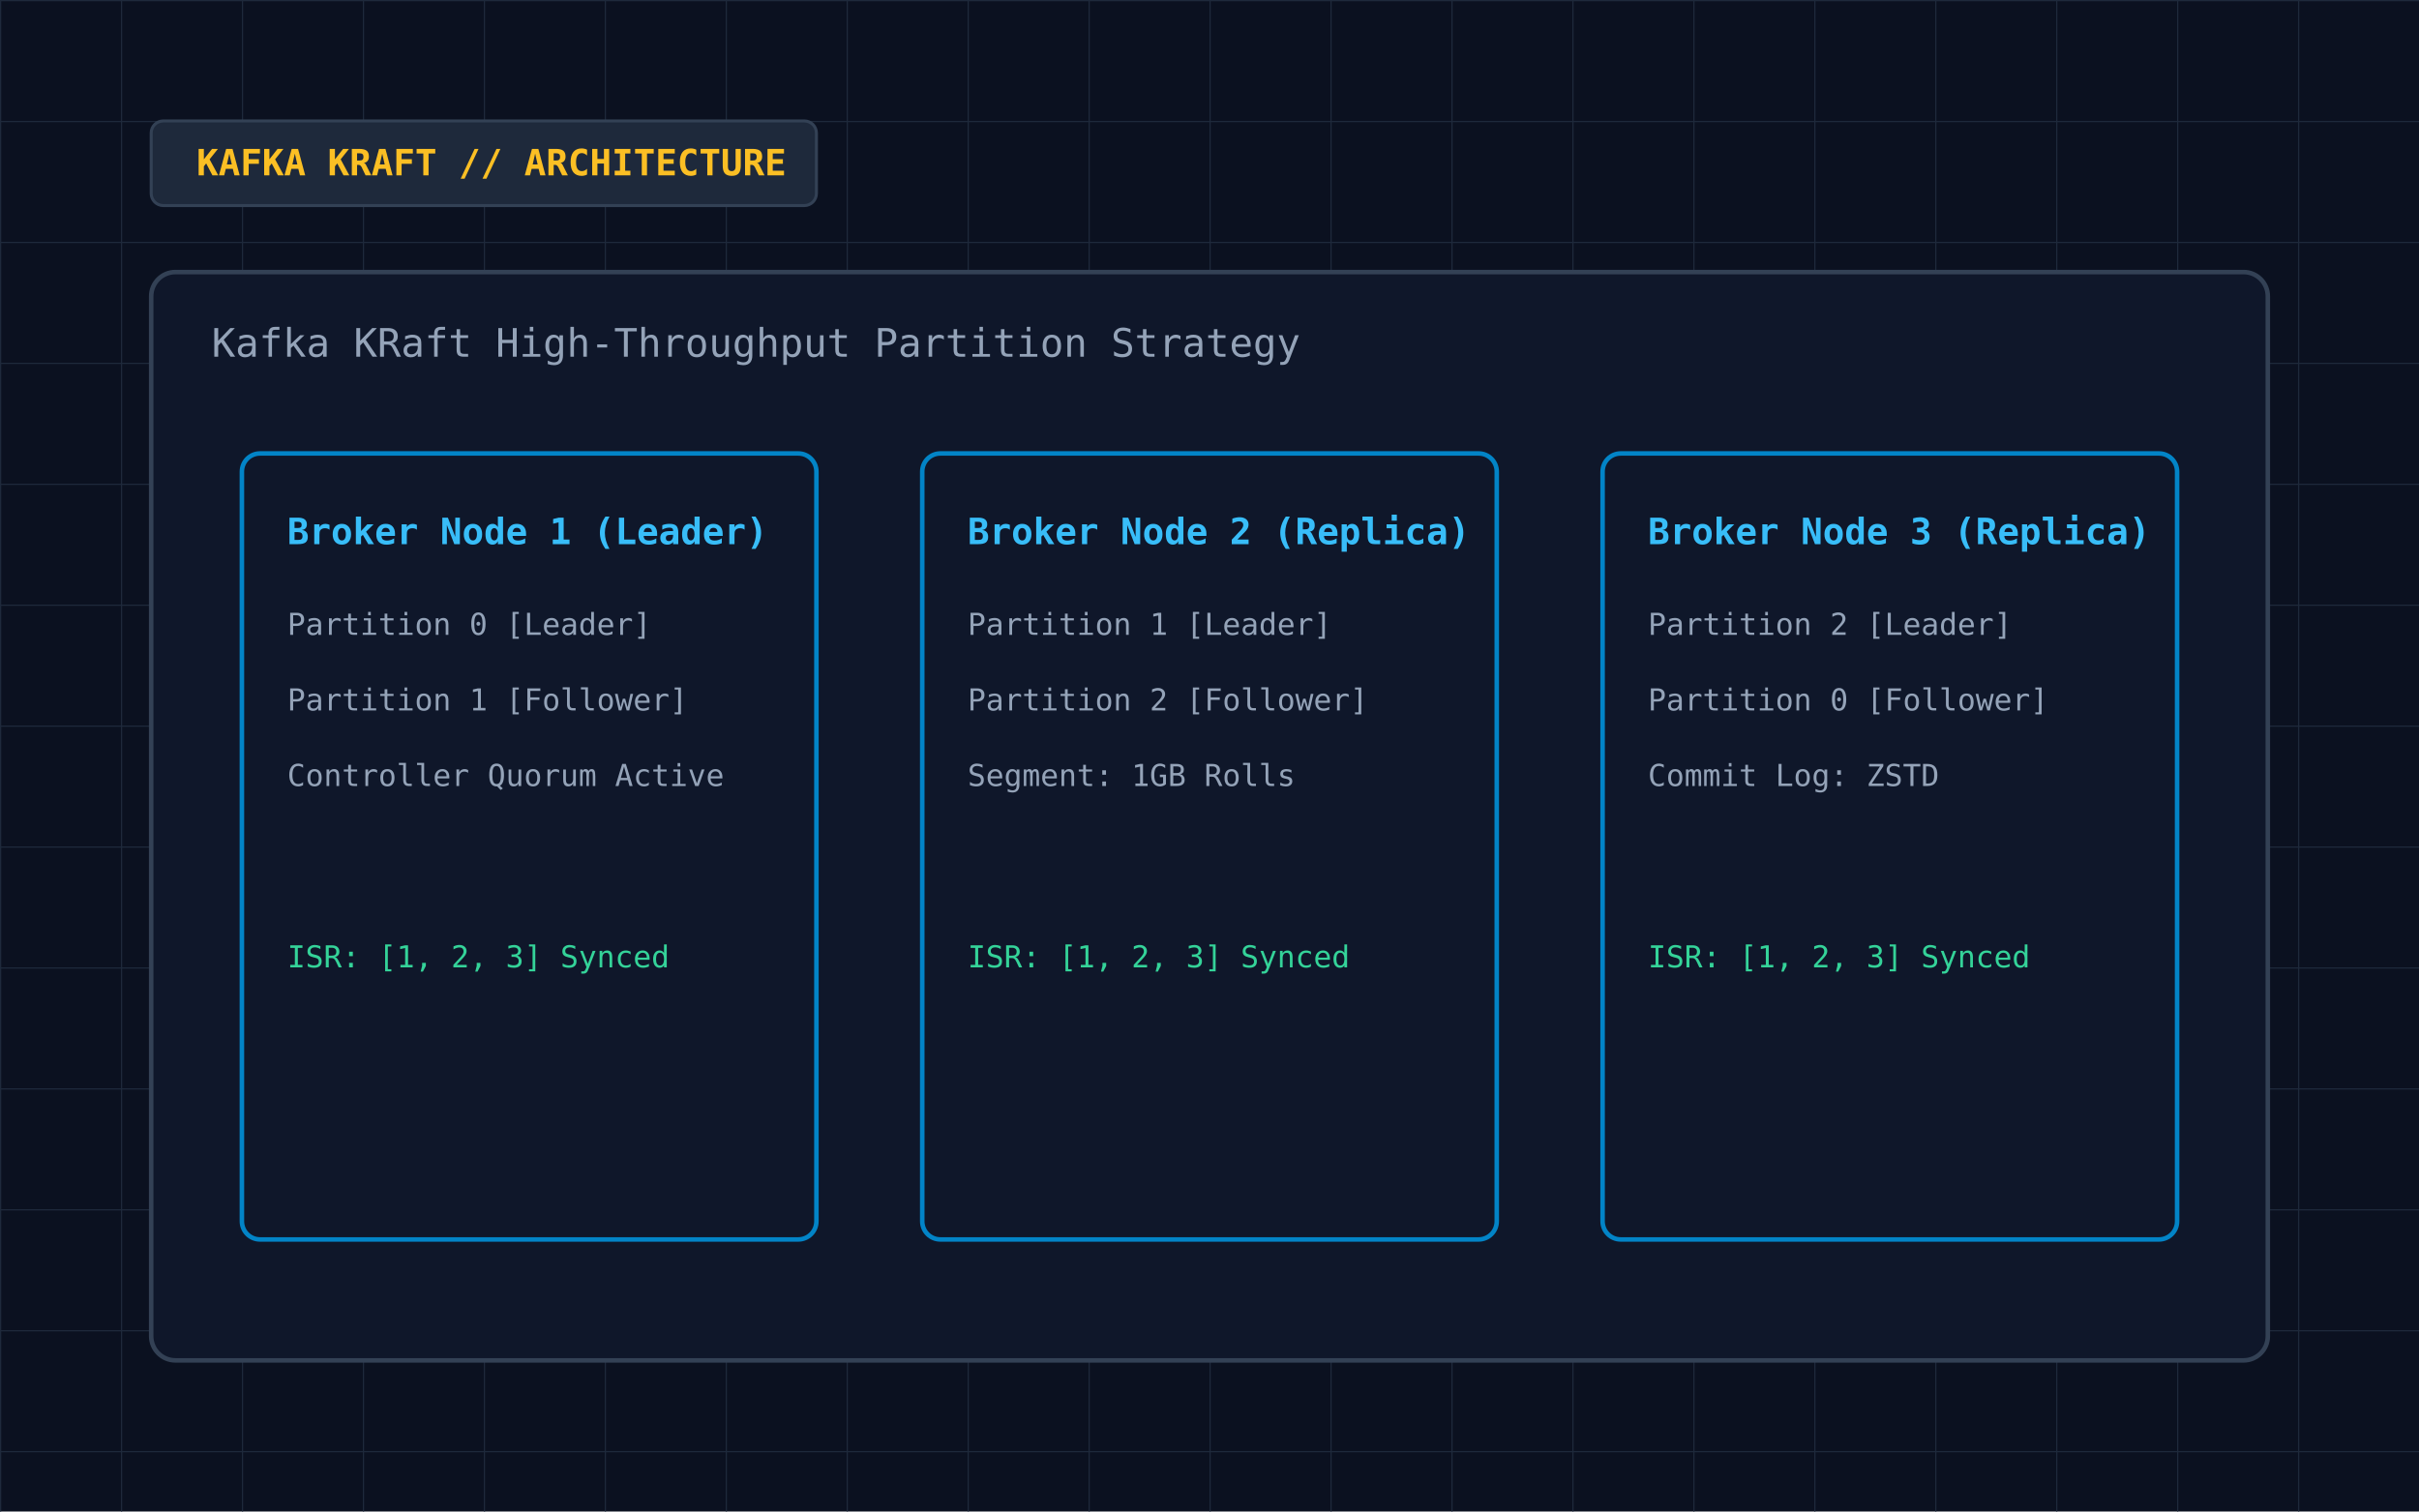
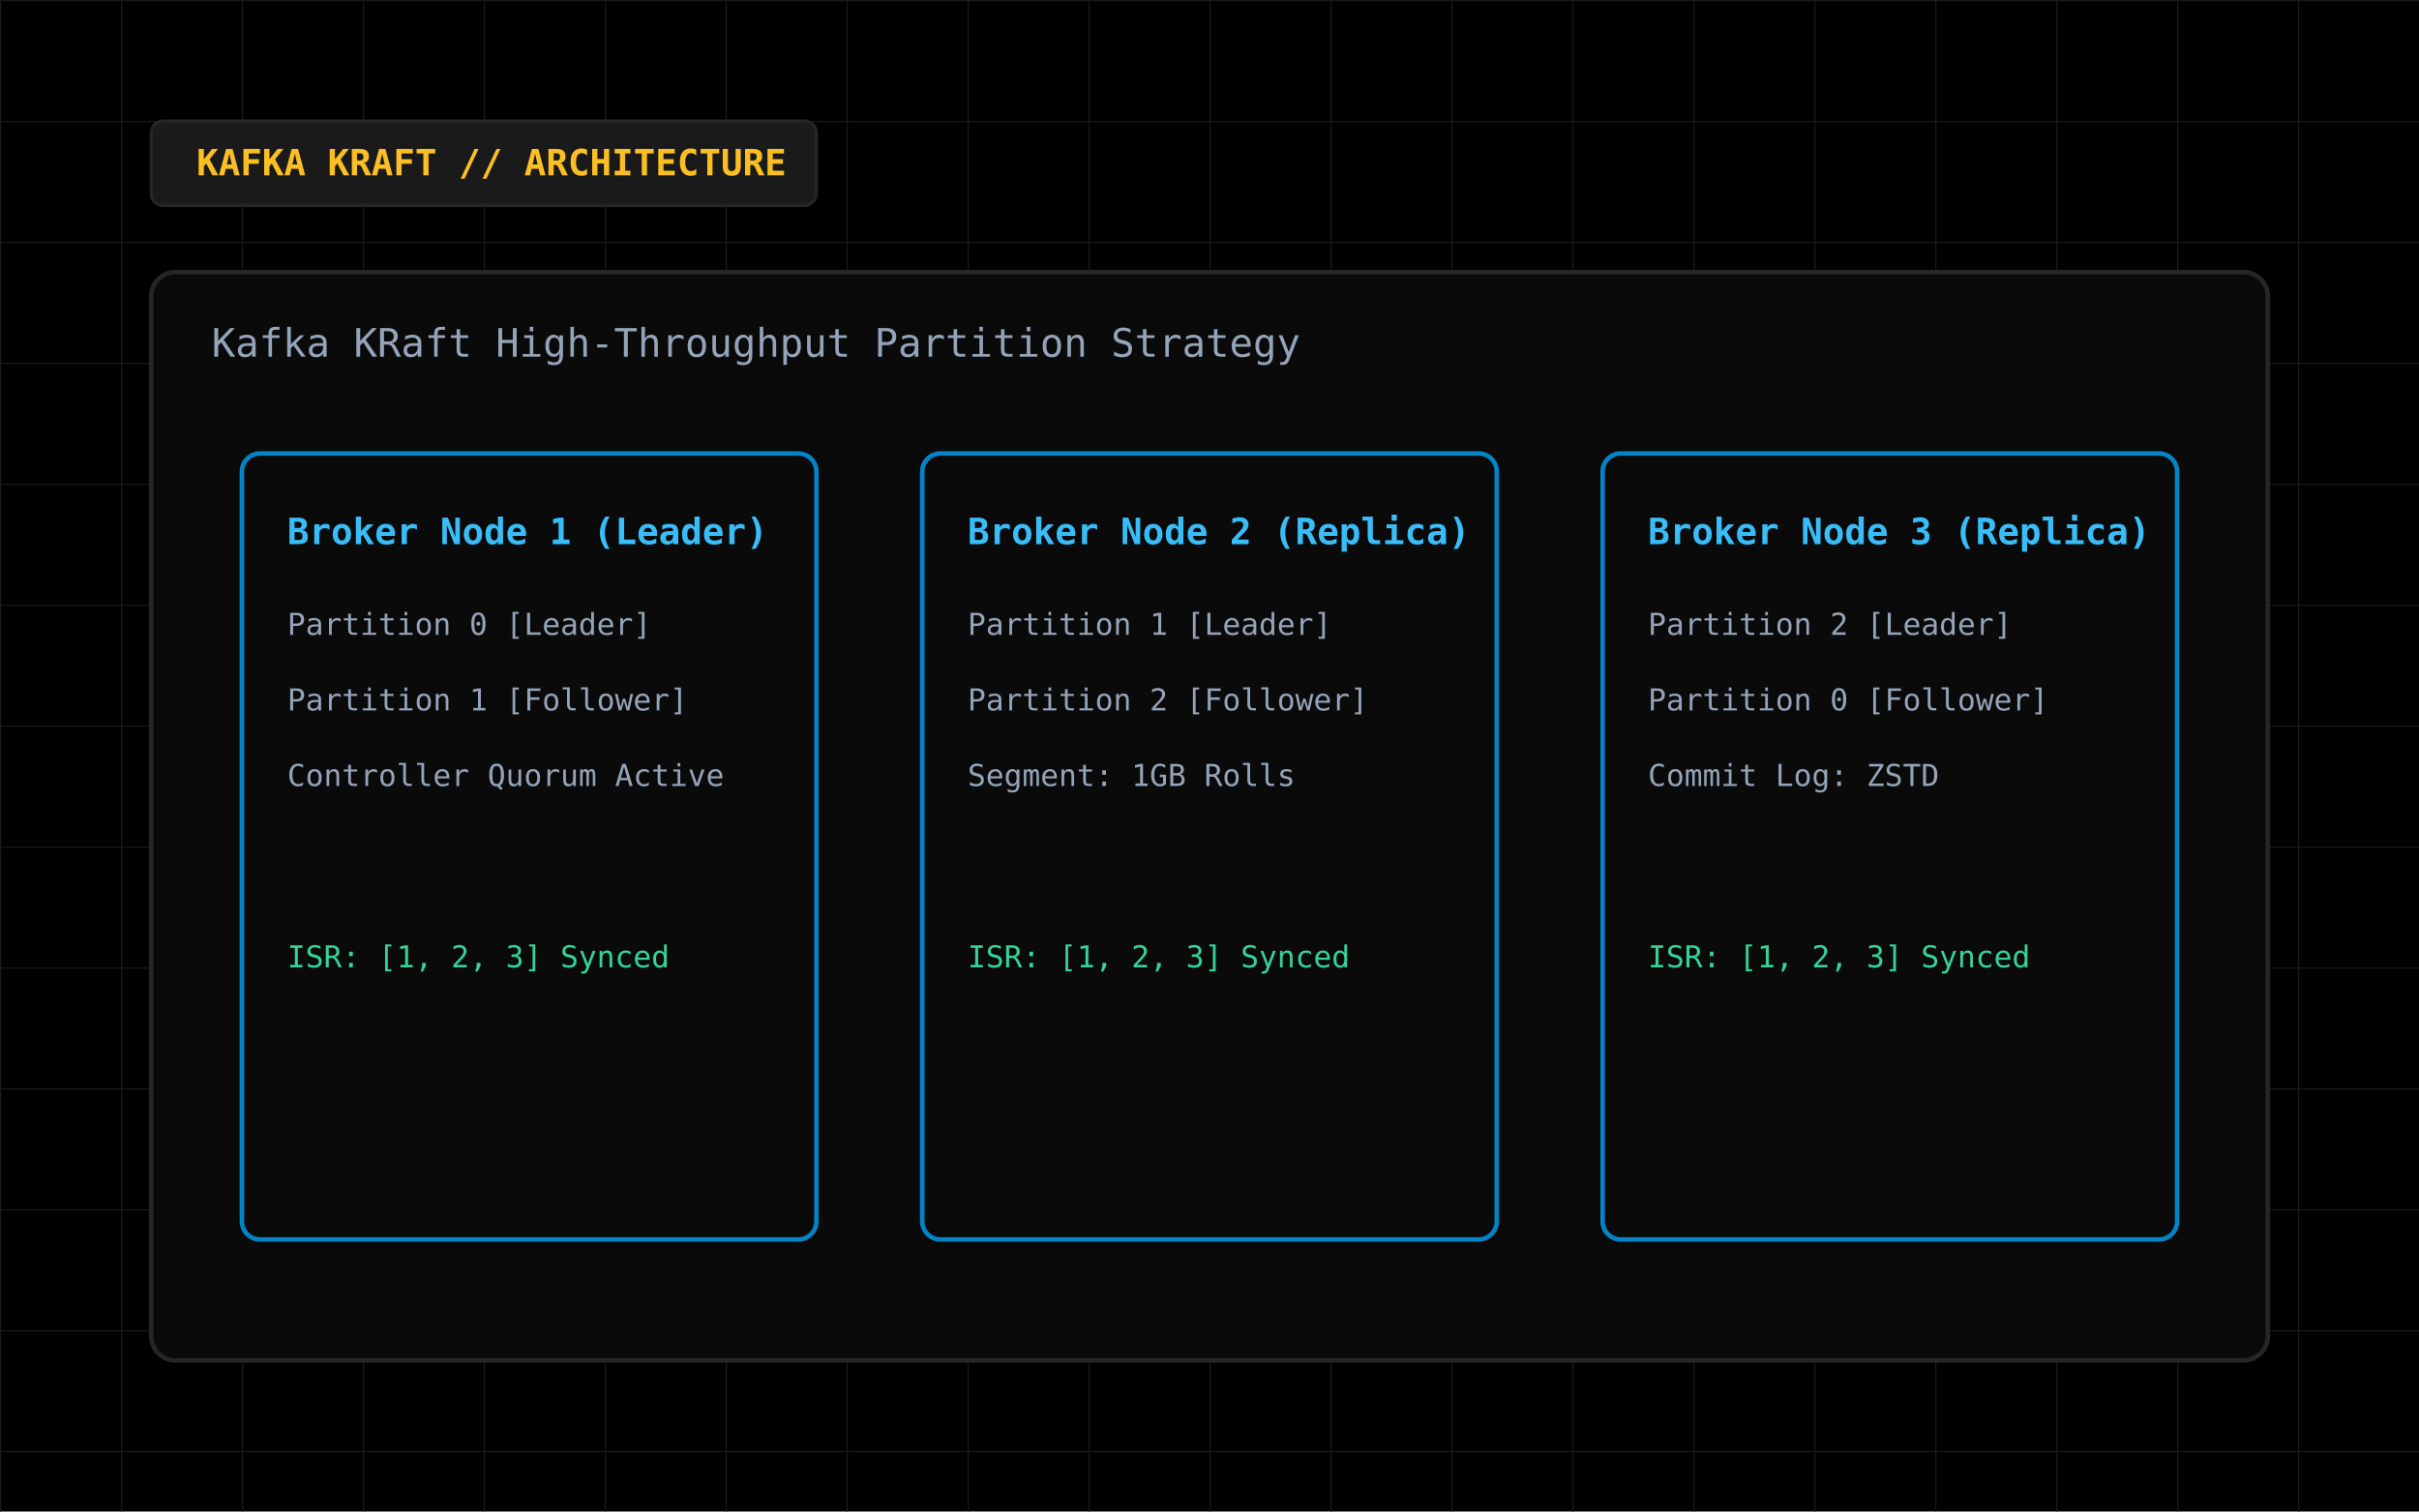
<svg xmlns="http://www.w3.org/2000/svg" viewBox="0 0 800 500" width="800" height="500">
-   <rect width="800" height="500" fill="#0b1120" />
+   <rect width="800" height="500" fill="#000000" />
  <defs>
    <pattern id="grid" width="40" height="40" patternUnits="userSpaceOnUse">
-       <path d="M 40 0 L 0 0 0 40" fill="none" stroke="#1e293b" stroke-width="0.8" />
+       <path d="M 40 0 L 0 0 0 40" fill="none" stroke="#1a1a1a" stroke-width="0.8" />
    </pattern>
  </defs>
  <rect width="800" height="500" fill="url(#grid)" />
-   <rect x="50" y="40" width="220" height="28" rx="4" fill="#1e293b" stroke="#334155" stroke-width="1" />
+   <rect x="50" y="40" width="220" height="28" rx="4" fill="#1a1a1a" stroke="#262626" stroke-width="1" />
  <text x="65" y="58" font-family="monospace" font-size="12" fill="#fbbf24" font-weight="bold">KAFKA KRAFT // ARCHITECTURE</text>
-   <rect x="50" y="90" width="700" height="360" rx="8" fill="#0f172a" stroke="#334155" stroke-width="1.5" />
+   <rect x="50" y="90" width="700" height="360" rx="8" fill="#0a0a0a" stroke="#262626" stroke-width="1.5" />
  <text x="70" y="118" font-family="monospace" font-size="13" fill="#94a3b8">Kafka KRaft High-Throughput Partition Strategy</text>
-   <rect x="80" y="150" width="190" height="260" rx="6" fill="#0f172a" stroke="#0284c7" stroke-width="1.5" />
+   <rect x="80" y="150" width="190" height="260" rx="6" fill="#0a0a0a" stroke="#0284c7" stroke-width="1.5" />
  <text x="95" y="180" font-family="monospace" font-size="12" fill="#38bdf8" font-weight="bold">Broker Node 1 (Leader)</text>
  <text x="95" y="210" font-family="monospace" font-size="10" fill="#94a3b8">Partition 0 [Leader]</text>
  <text x="95" y="235" font-family="monospace" font-size="10" fill="#94a3b8">Partition 1 [Follower]</text>
  <text x="95" y="260" font-family="monospace" font-size="10" fill="#94a3b8">Controller Quorum Active</text>
  <text x="95" y="320" font-family="monospace" font-size="10" fill="#34d399">ISR: [1, 2, 3] Synced</text>
-   <rect x="305" y="150" width="190" height="260" rx="6" fill="#0f172a" stroke="#0284c7" stroke-width="1.5" />
+   <rect x="305" y="150" width="190" height="260" rx="6" fill="#0a0a0a" stroke="#0284c7" stroke-width="1.5" />
  <text x="320" y="180" font-family="monospace" font-size="12" fill="#38bdf8" font-weight="bold">Broker Node 2 (Replica)</text>
  <text x="320" y="210" font-family="monospace" font-size="10" fill="#94a3b8">Partition 1 [Leader]</text>
  <text x="320" y="235" font-family="monospace" font-size="10" fill="#94a3b8">Partition 2 [Follower]</text>
  <text x="320" y="260" font-family="monospace" font-size="10" fill="#94a3b8">Segment: 1GB Rolls</text>
  <text x="320" y="320" font-family="monospace" font-size="10" fill="#34d399">ISR: [1, 2, 3] Synced</text>
-   <rect x="530" y="150" width="190" height="260" rx="6" fill="#0f172a" stroke="#0284c7" stroke-width="1.5" />
+   <rect x="530" y="150" width="190" height="260" rx="6" fill="#0a0a0a" stroke="#0284c7" stroke-width="1.5" />
  <text x="545" y="180" font-family="monospace" font-size="12" fill="#38bdf8" font-weight="bold">Broker Node 3 (Replica)</text>
  <text x="545" y="210" font-family="monospace" font-size="10" fill="#94a3b8">Partition 2 [Leader]</text>
  <text x="545" y="235" font-family="monospace" font-size="10" fill="#94a3b8">Partition 0 [Follower]</text>
  <text x="545" y="260" font-family="monospace" font-size="10" fill="#94a3b8">Commit Log: ZSTD</text>
  <text x="545" y="320" font-family="monospace" font-size="10" fill="#34d399">ISR: [1, 2, 3] Synced</text>
</svg>
